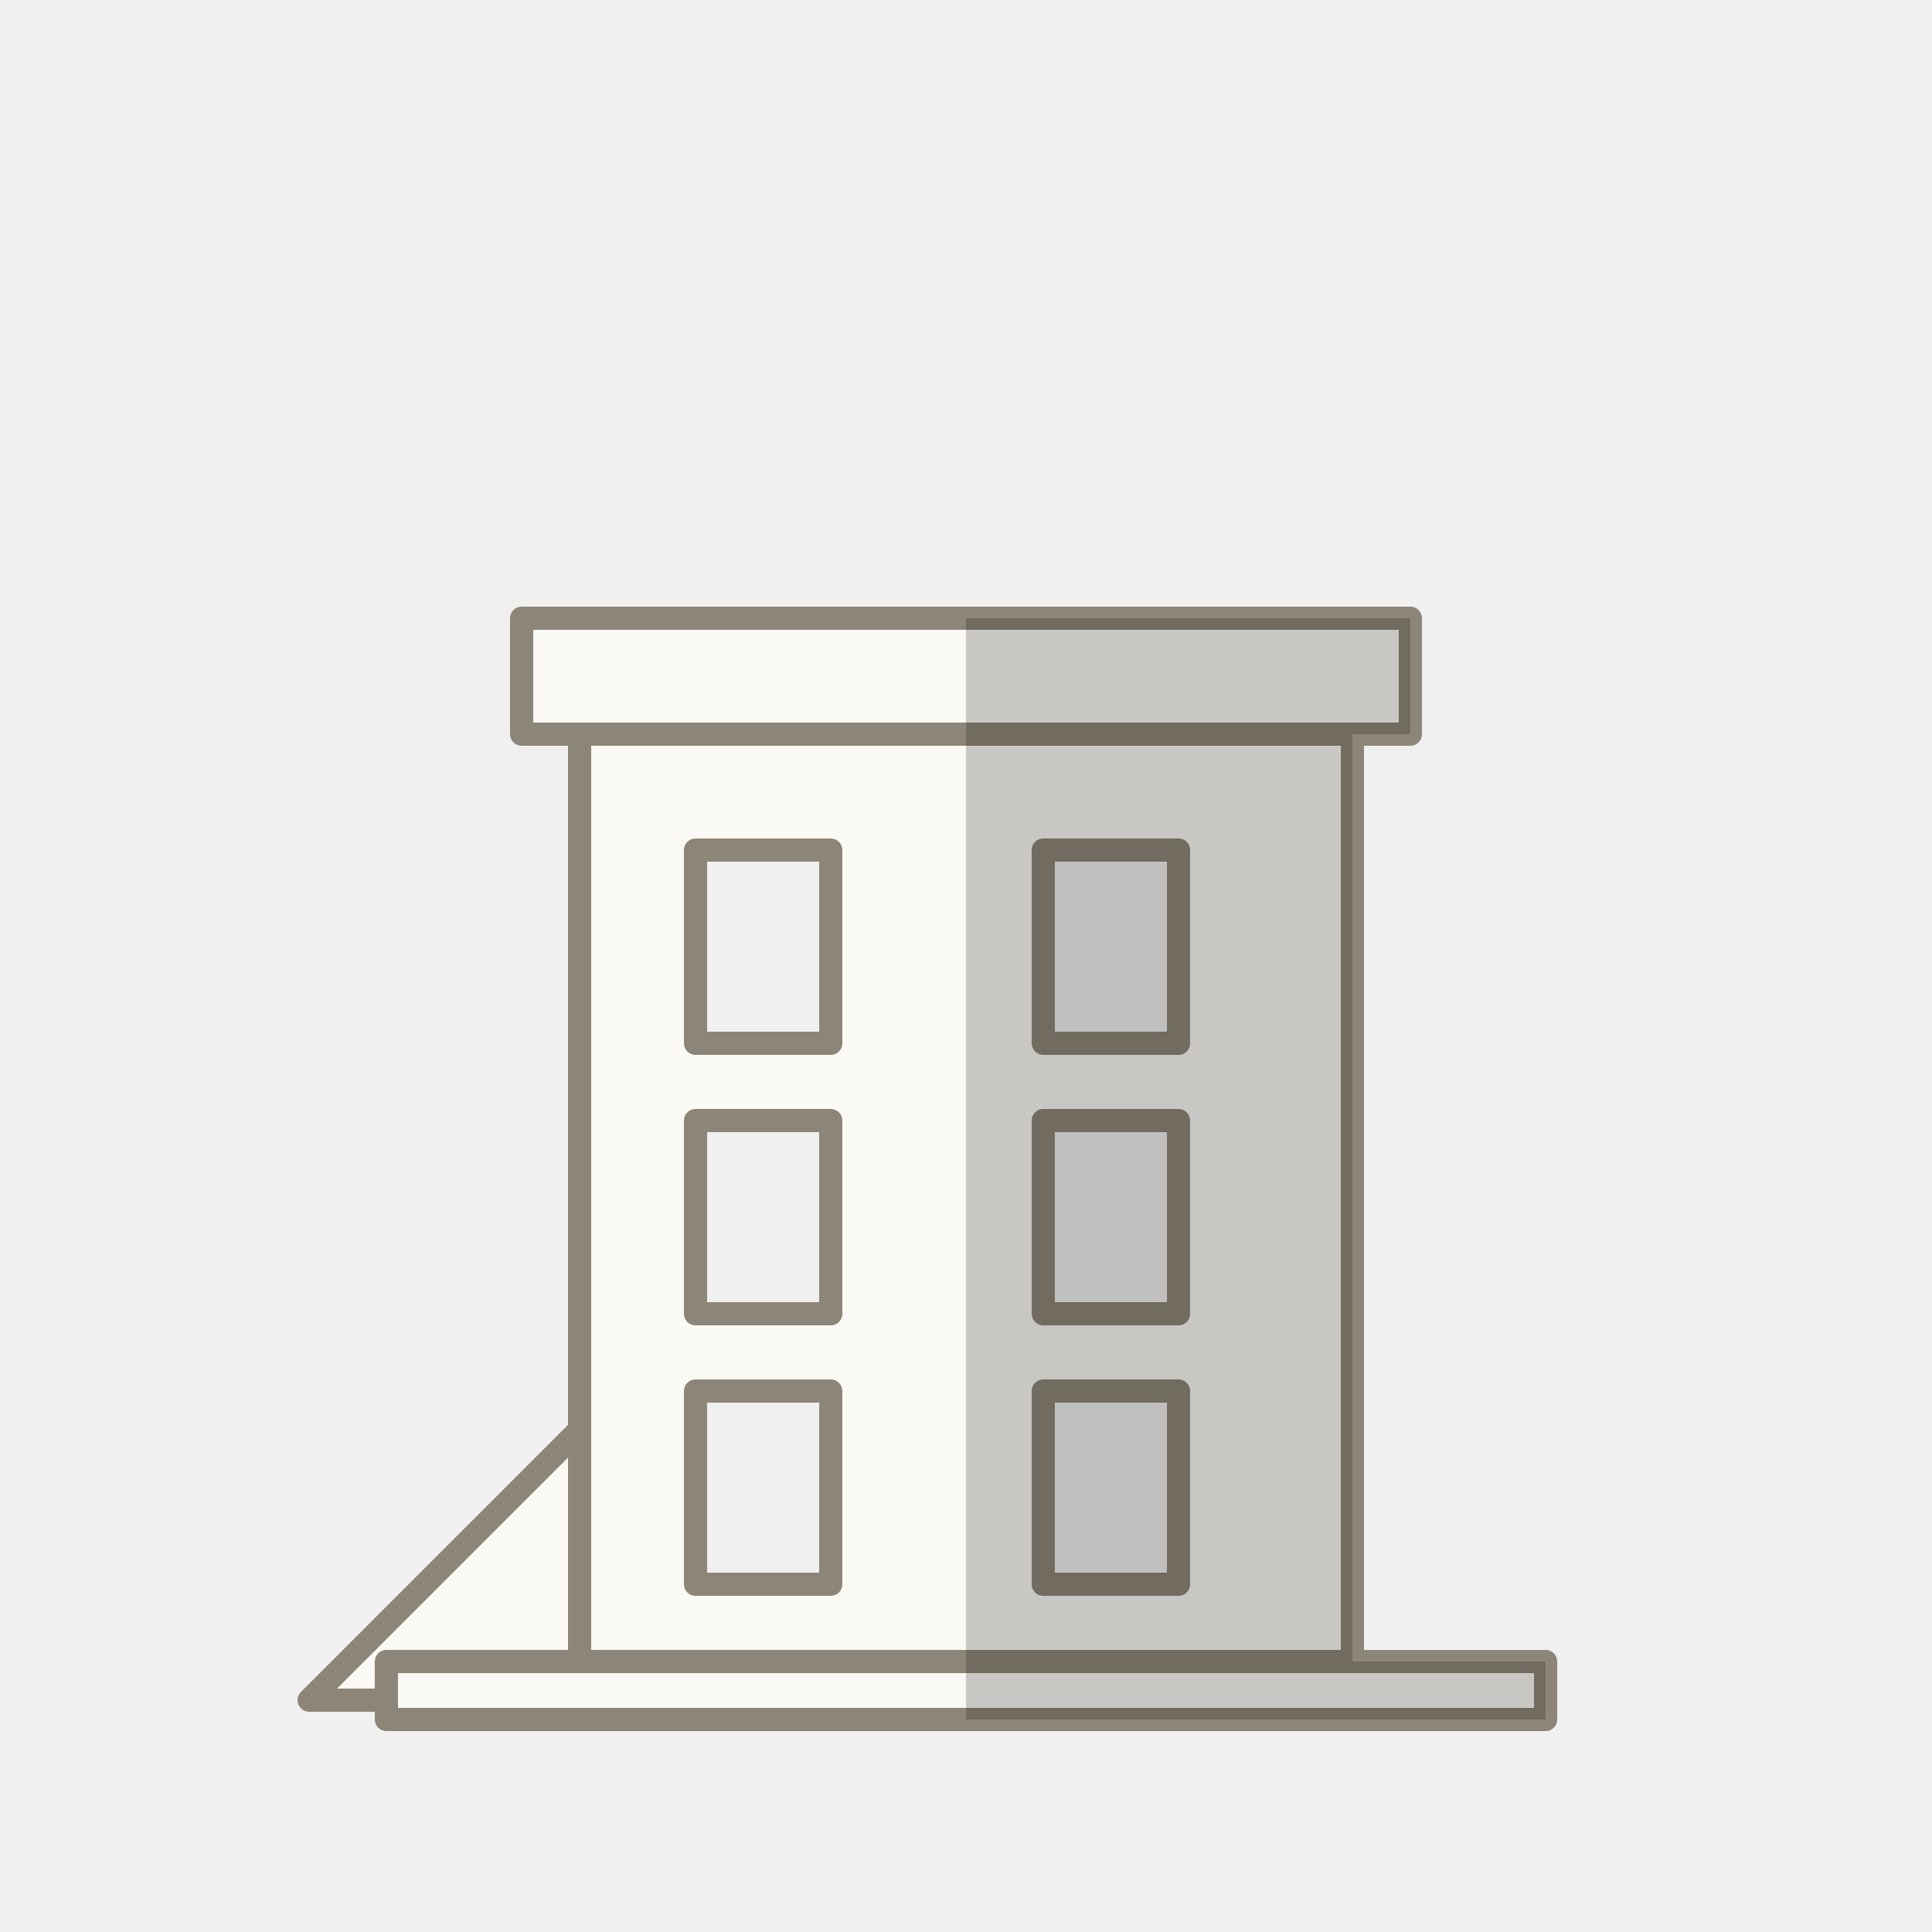
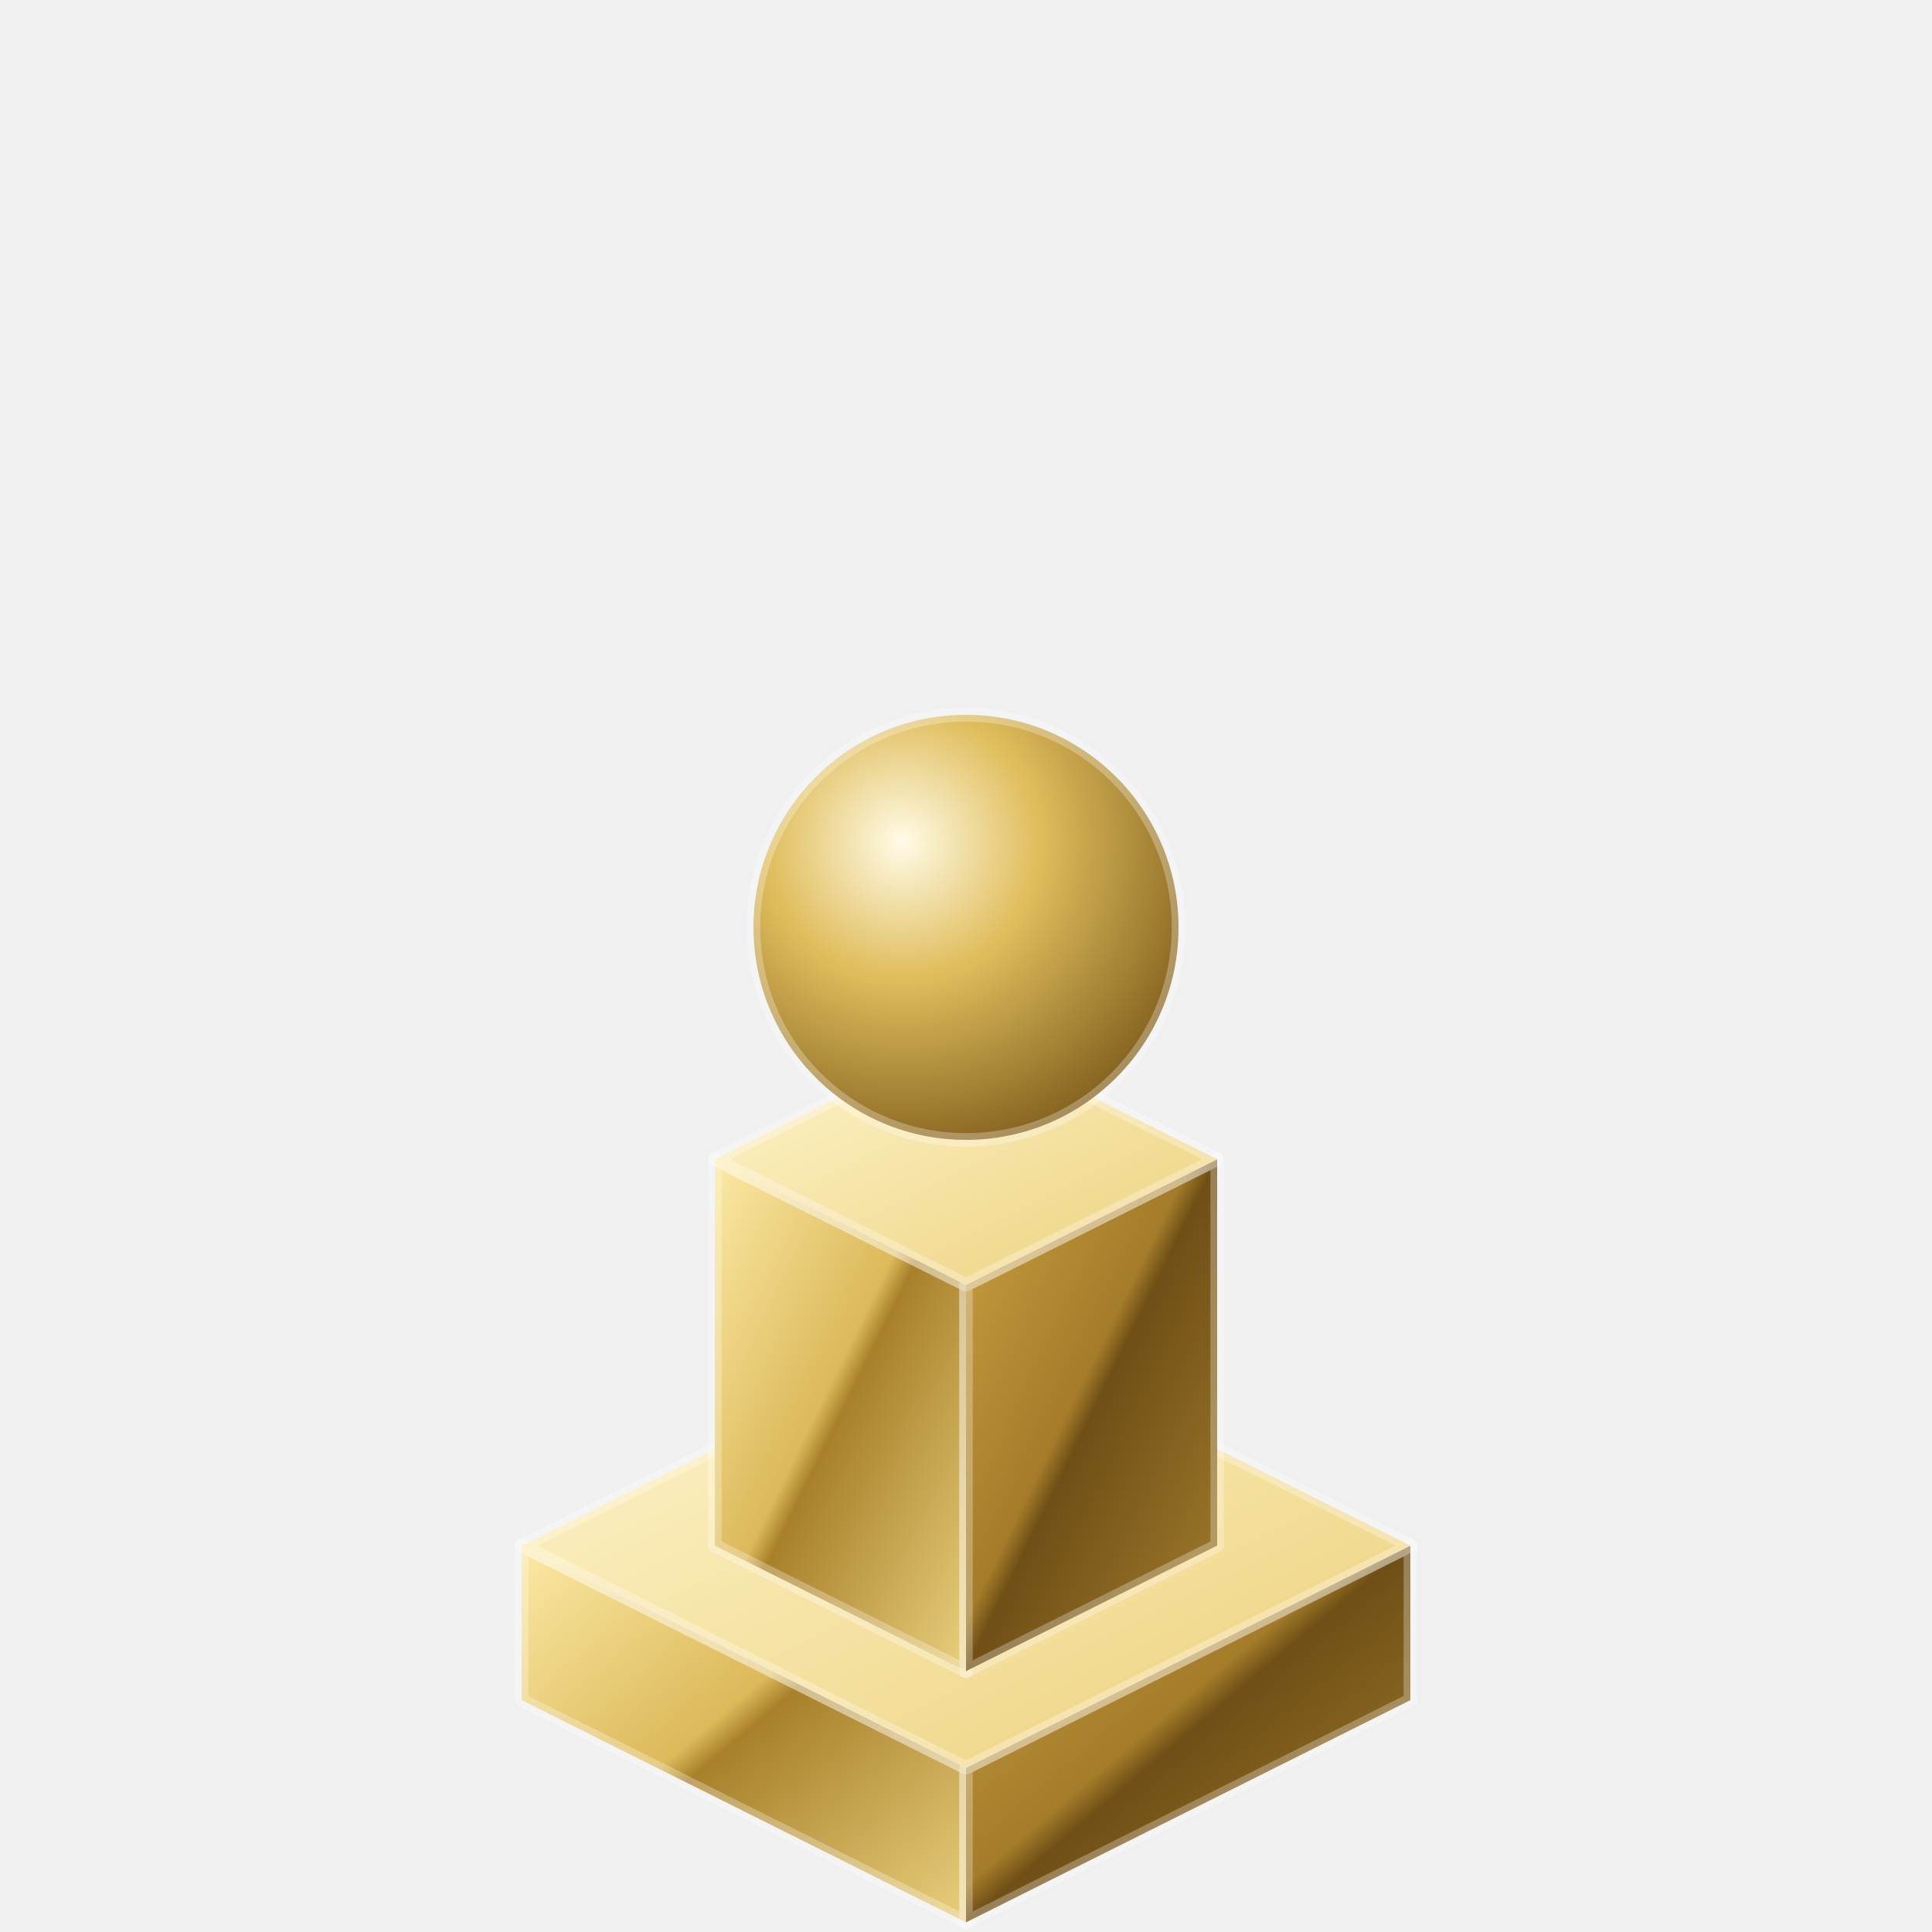
- <svg xmlns="http://www.w3.org/2000/svg" viewBox="0 0 100 100" fill-rule="evenodd">
-   <clipPath id="c">
-     <path d="M30 36H70V88H30zM36 44h7v10h-7zM36 58h7v10h-7zM36 72h7v10h-7zM54 44h7v10h-7zM54 58h7v10h-7zM54 72h7v10h-7z" />
-     <path d="M27 32H73V38H27z" />
-     <path d="M30 74L16 88H30z" />
-     <path d="M20 86h60v3H20z" />
-   </clipPath>
-   <g fill="#fbf9f4" stroke="#8d8678" stroke-width="1.2" stroke-linejoin="round">
-     <path d="M30 36H70V88H30zM36 44h7v10h-7zM36 58h7v10h-7zM36 72h7v10h-7zM54 44h7v10h-7zM54 58h7v10h-7zM54 72h7v10h-7z" />
-     <path d="M27 32H73V38H27z" />
-     <path d="M30 74L16 88H30z" />
-     <path d="M20 86h60v3H20z" />
+ <svg xmlns="http://www.w3.org/2000/svg" viewBox="0 0 100 100">
+   <defs>
+     <linearGradient id="gt" x1="0" y1="0" x2="1" y2="1">
+       <stop offset="0" stop-color="#fff6d0" />
+       <stop offset="1" stop-color="#ecd07a" />
+     </linearGradient>
+     <linearGradient id="gl" x1="0" y1="0" x2="1" y2="1">
+       <stop offset="0" stop-color="#fbe9a5" />
+       <stop offset="0.45" stop-color="#dcb95a" />
+       <stop offset="0.5" stop-color="#a8802a" />
+       <stop offset="1" stop-color="#e9cf7d" />
+     </linearGradient>
+     <linearGradient id="gr" x1="0" y1="0" x2="1" y2="1">
+       <stop offset="0" stop-color="#c9a042" />
+       <stop offset="0.45" stop-color="#a47c2a" />
+       <stop offset="0.5" stop-color="#6f4f16" />
+       <stop offset="1" stop-color="#a67f2e" />
+     </linearGradient>
+     <radialGradient id="go" cx=".35" cy=".3" r=".8">
+       <stop offset="0" stop-color="#fffbe6" />
+       <stop offset="0.4" stop-color="#e0bd5c" />
+       <stop offset="1" stop-color="#7a5718" />
+     </radialGradient>
+   </defs>
+   <g stroke="#fff" stroke-opacity=".28" stroke-width=".7" stroke-linejoin="round">
+     <polygon points="27.00,80.00 50.00,91.50 50.00,99.50 27.00,88.00" fill="url(#gl)" />
+     <polygon points="50.00,91.50 73.00,80.00 73.00,88.00 50.00,99.50" fill="url(#gr)" />
+     <polygon points="27.00,80.00 50.00,68.50 73.00,80.00 50.00,91.50" fill="url(#gt)" />
+     <polygon points="37.00,60.00 50.00,66.50 50.00,86.50 37.00,80.00" fill="url(#gl)" />
+     <polygon points="50.00,66.50 63.00,60.00 63.00,80.00 50.00,86.50" fill="url(#gr)" />
+     <polygon points="37.00,60.00 50.00,53.50 63.00,60.00 50.00,66.50" fill="url(#gt)" />
+     <circle cx="50" cy="48" r="11" fill="url(#go)" />
  </g>
-   <rect x="50" y="0" width="50" height="100" fill="#000" fill-opacity=".2" clip-path="url(#c)" />
</svg>
